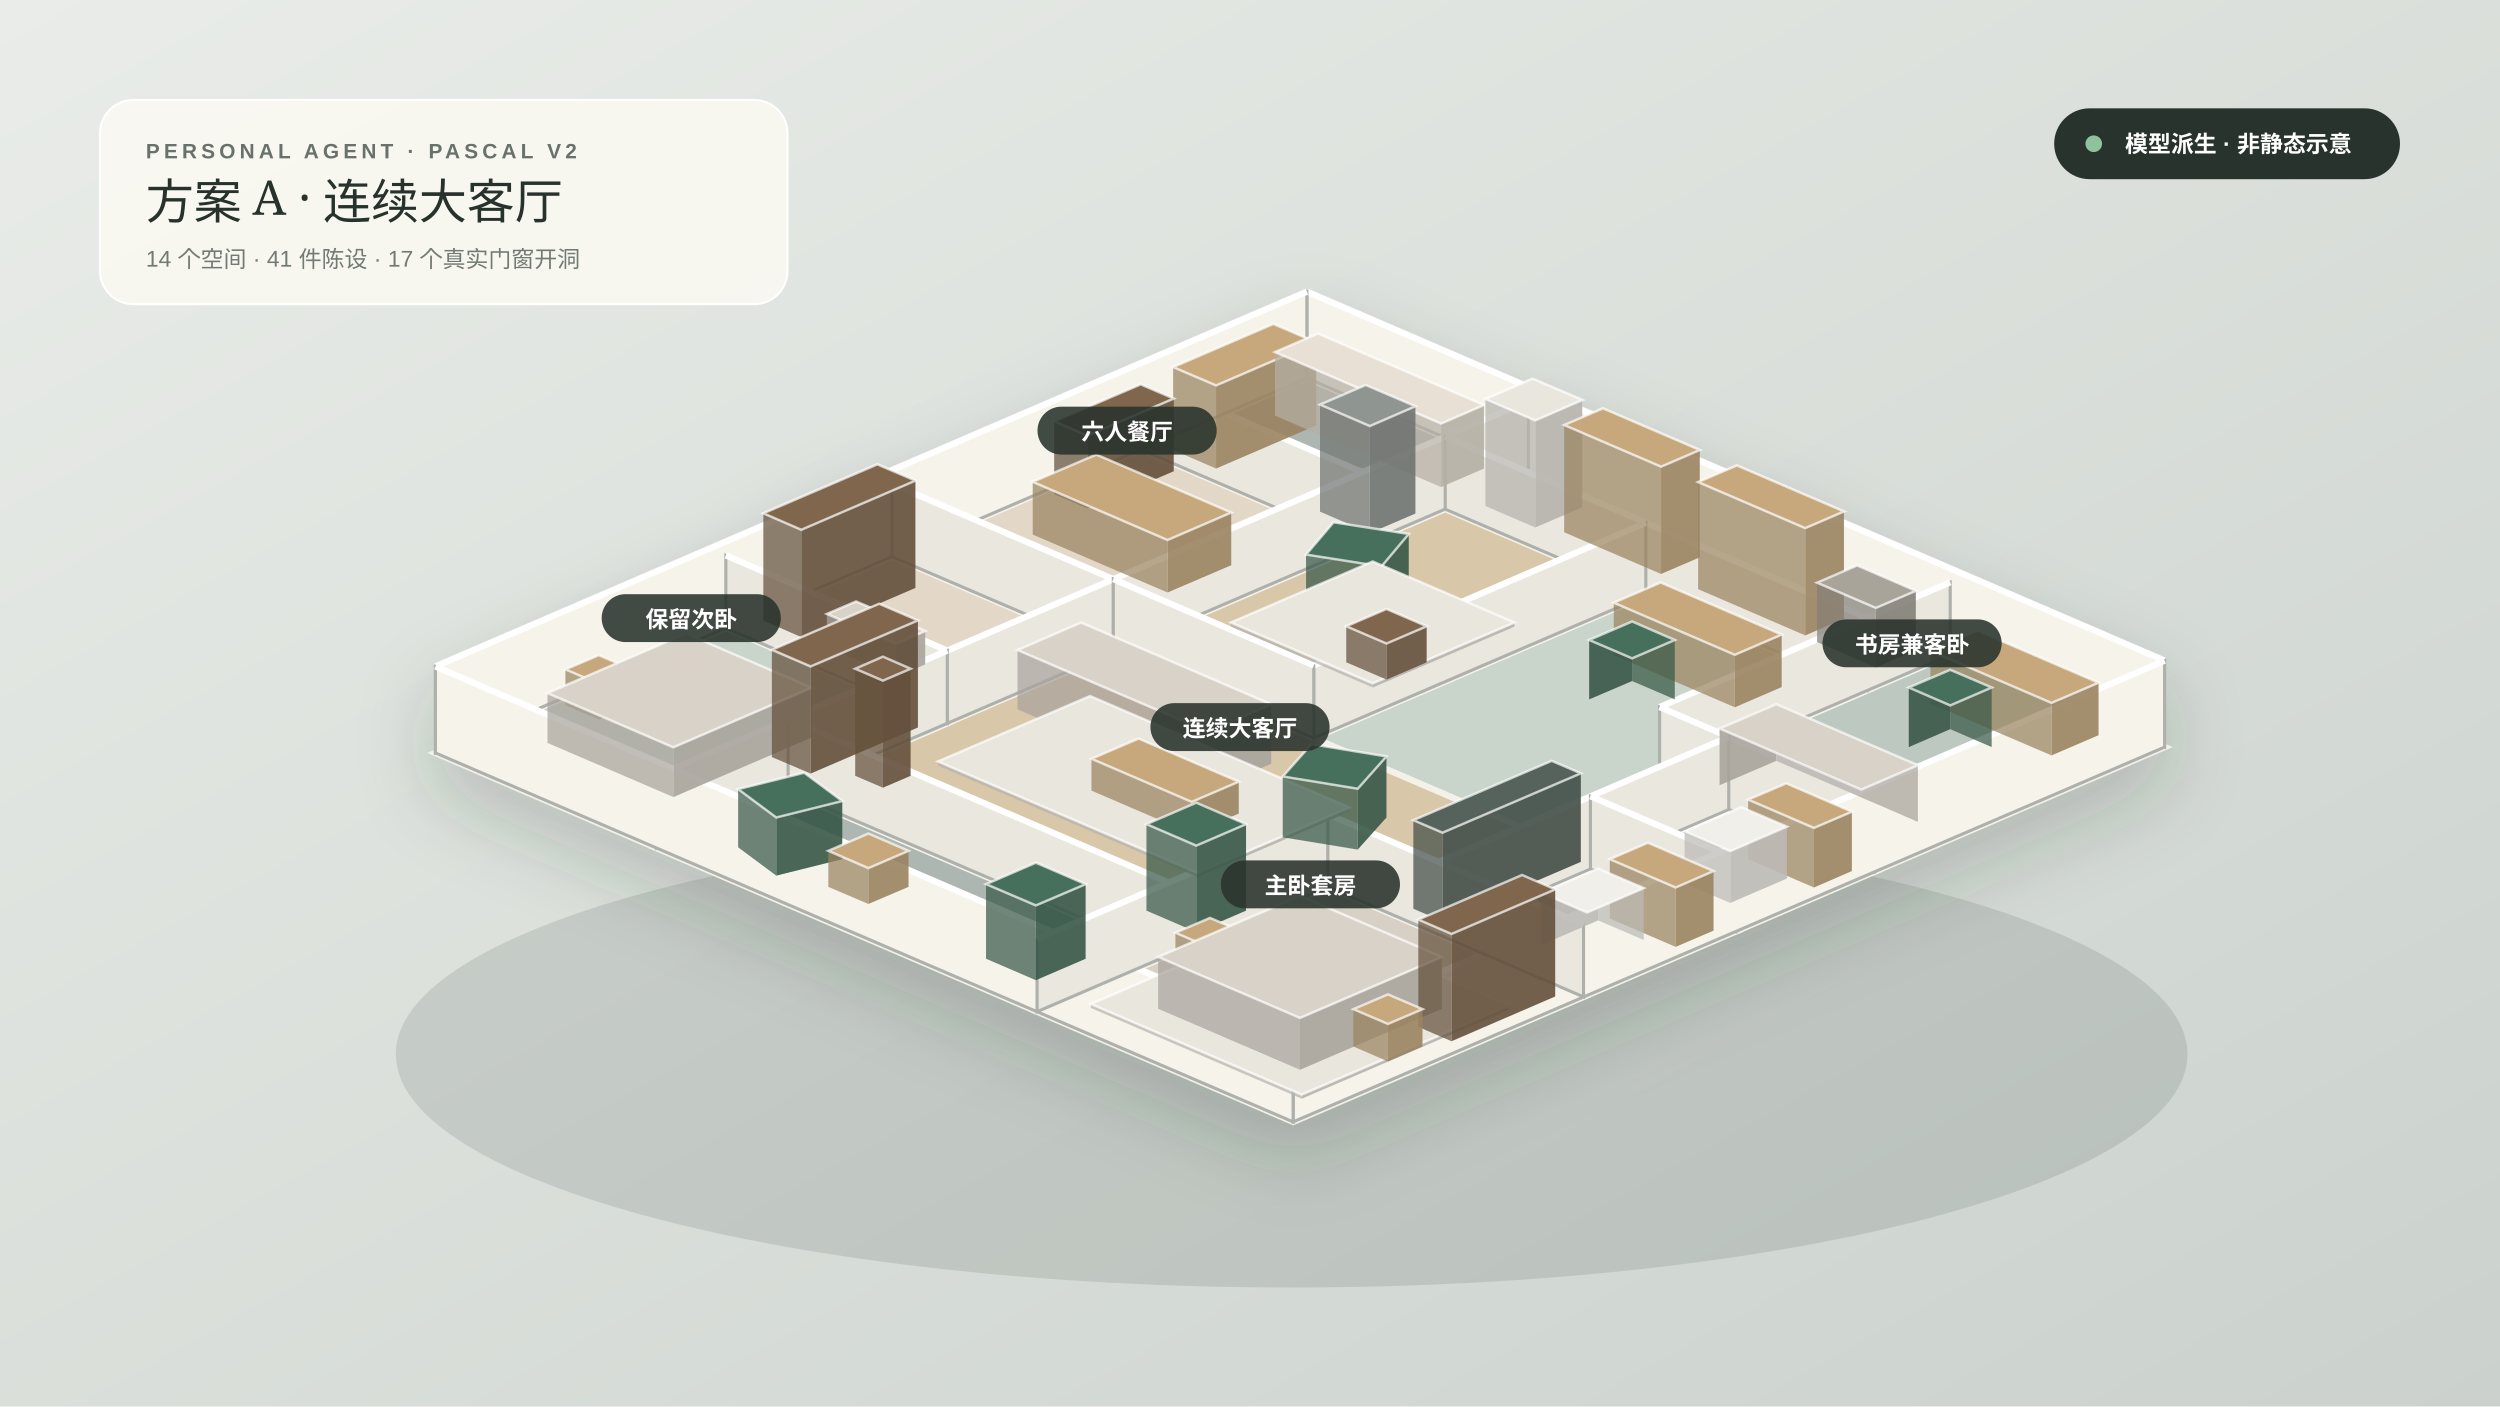
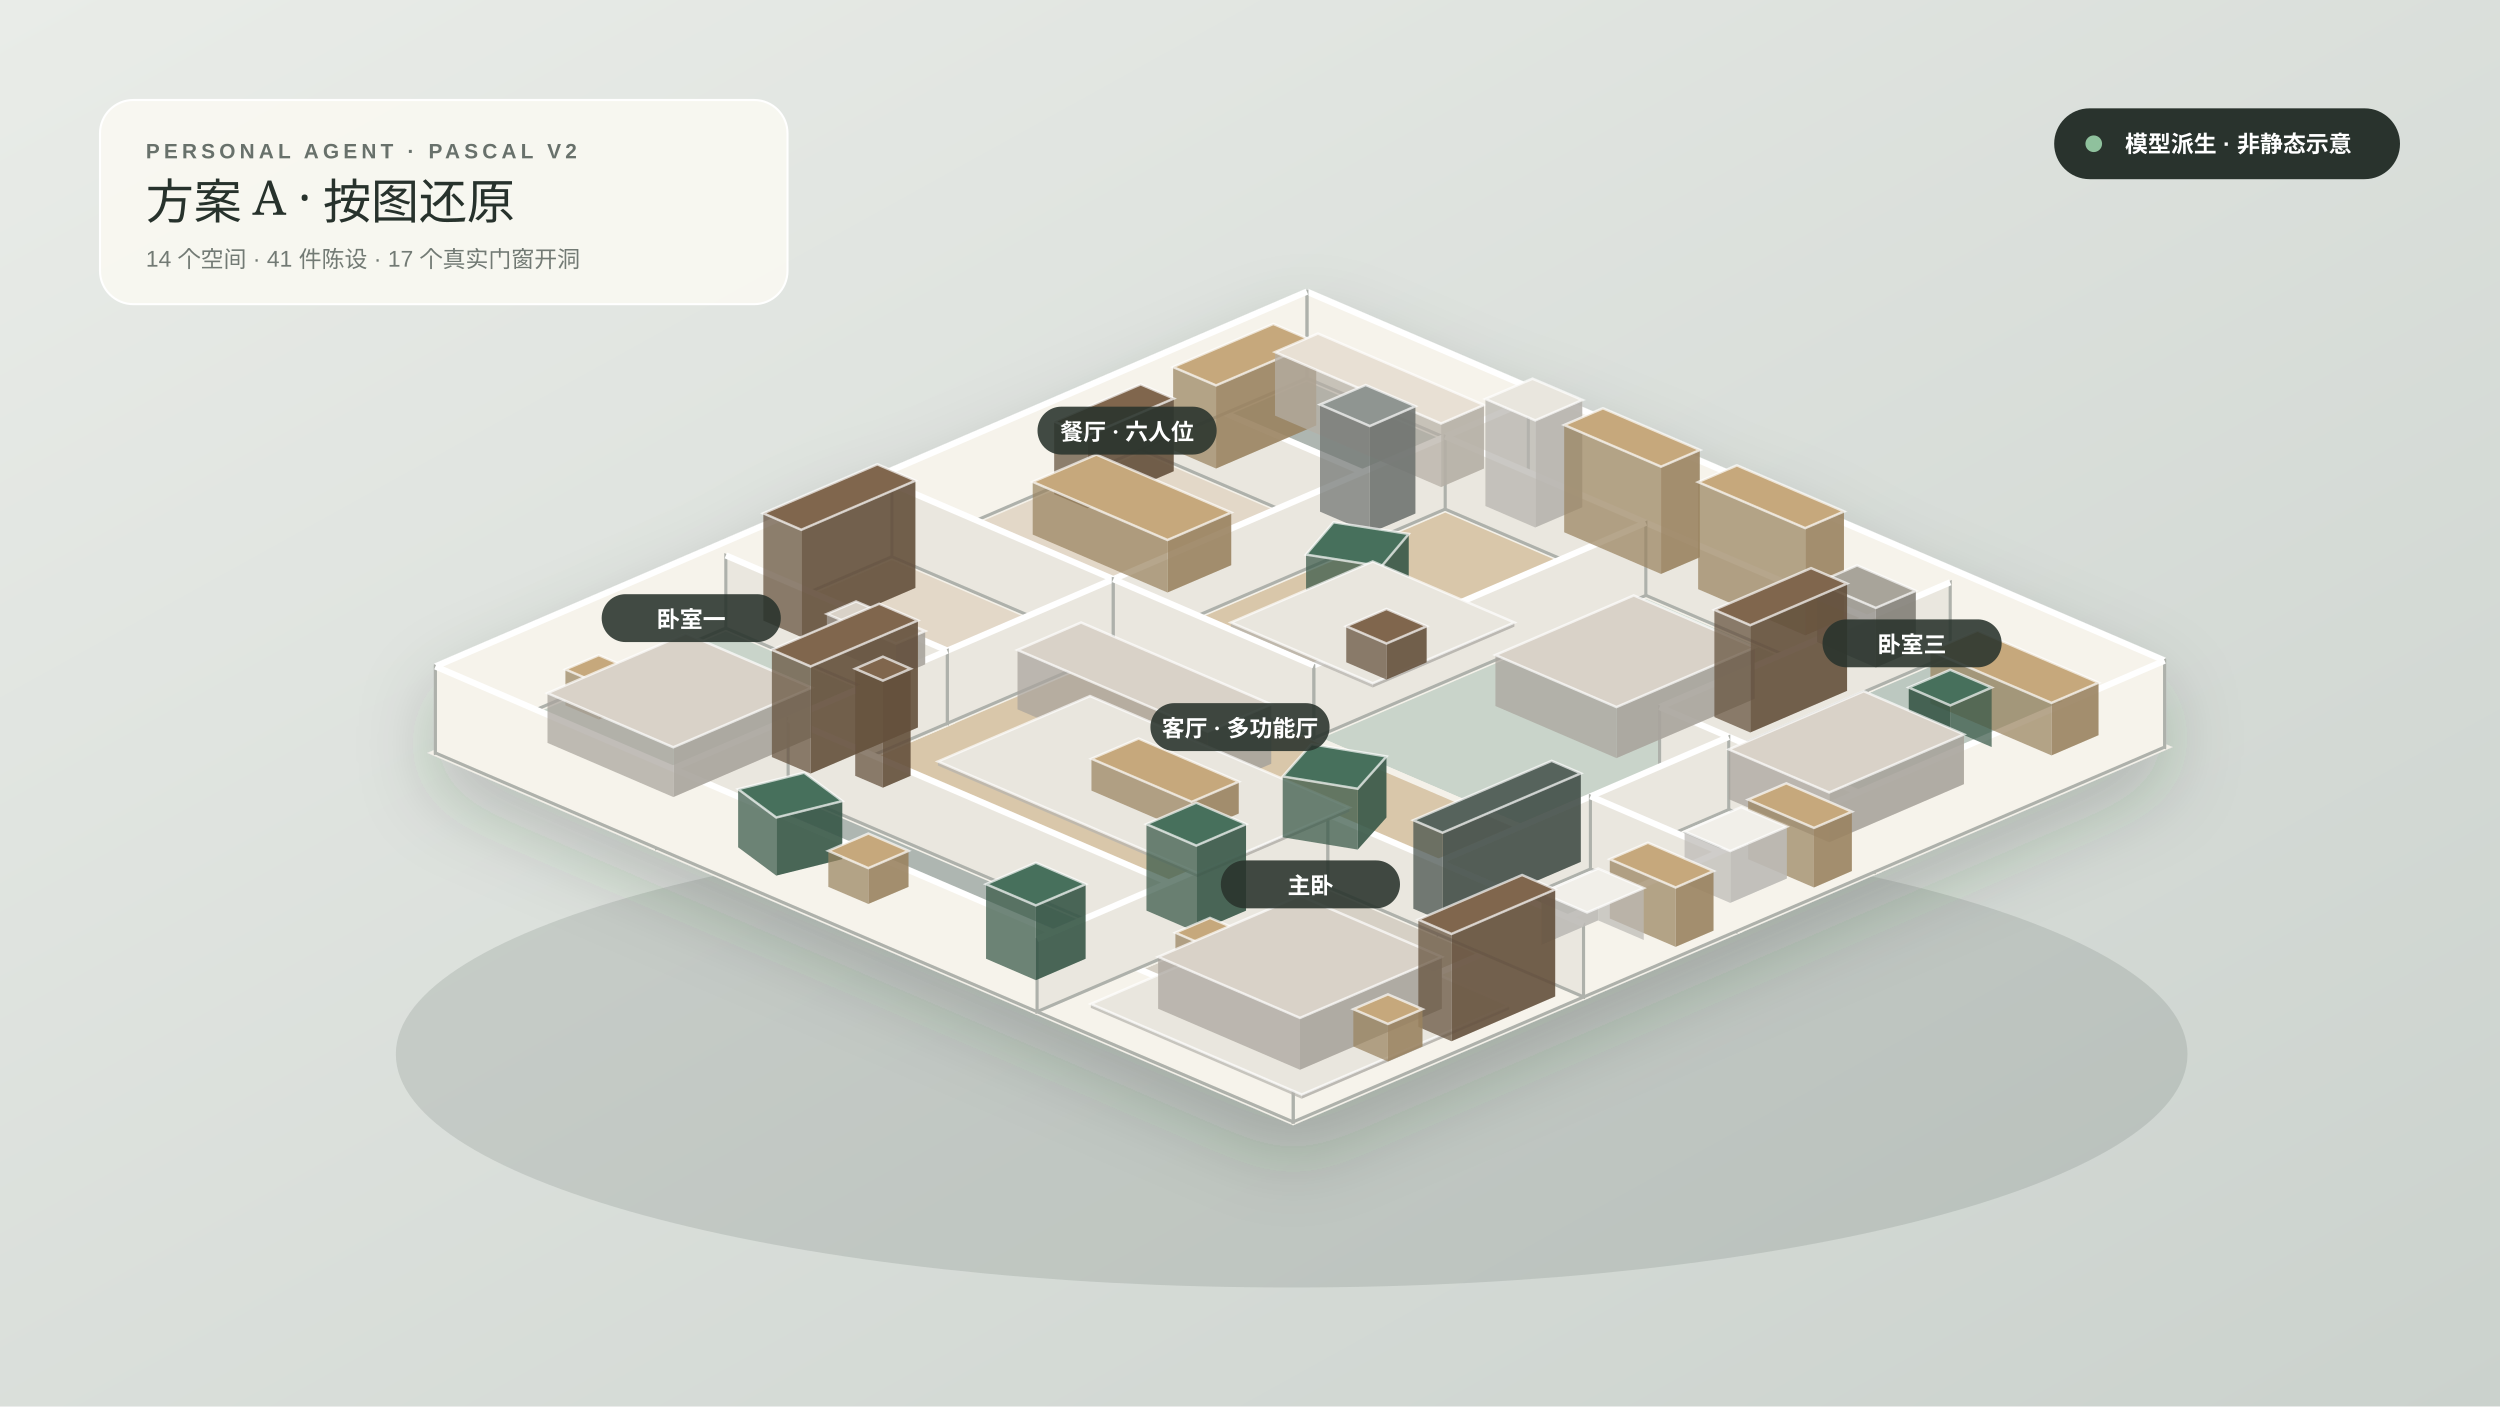
- <svg xmlns="http://www.w3.org/2000/svg" width="1200" height="675" viewBox="0 0 1200 675" role="img" aria-label="方案 A · 连续大客厅 的模型派生轴测封面">
+ <svg xmlns="http://www.w3.org/2000/svg" width="1200" height="675" viewBox="0 0 1200 675" role="img" aria-label="方案 A · 按图还原 的模型派生轴测封面">
  <defs>
    <linearGradient id="cover-background" x1="0" y1="0" x2="1" y2="1">
      <stop stop-color="#e9ece8" />
      <stop offset="1" stop-color="#cbd2cd" />
    </linearGradient>
    <filter id="cover-shadow" x="-20%" y="-30%" width="140%" height="170%">
      <feDropShadow dx="0" dy="16" stdDeviation="18" flood-color="#25322b" flood-opacity=".2" />
    </filter>
  </defs>
  <rect width="1200" height="675" fill="url(#cover-background)" />
  <ellipse cx="620" cy="506" rx="430" ry="112" fill="#4c5851" fill-opacity=".16" />
  <g filter="url(#cover-shadow)">
    <polygon points="627.3,181.5 733.6,227.2 653.9,261.5 547.6,215.8" fill="#aeb6b1" stroke="#f4f1e9" stroke-width="3" />
    <polygon points="733.6,227.2 829.8,268.6 790.0,285.8 693.7,244.4" fill="#aeb6b1" stroke="#f4f1e9" stroke-width="3" />
    <polygon points="829.8,268.6 936.1,314.3 896.2,331.4 790.0,285.8" fill="#aeb6b1" stroke="#f4f1e9" stroke-width="3" />
    <polygon points="936.1,314.3 1039.0,358.6 899.6,418.5 796.6,374.3" fill="#bcc8c0" stroke="#f4f1e9" stroke-width="3" />
    <polygon points="547.6,215.8 653.9,261.5 534.4,312.9 428.1,267.2" fill="#e3d8c8" stroke="#f4f1e9" stroke-width="3" />
    <polygon points="693.7,244.4 790.0,285.8 630.6,354.3 534.4,312.9" fill="#d9c7aa" stroke="#f4f1e9" stroke-width="3" />
    <polygon points="790.0,285.8 896.2,331.4 736.9,400.0 630.6,354.3" fill="#c9d4ca" stroke="#f4f1e9" stroke-width="3" />
    <polygon points="829.8,388.6 899.6,418.5 833.2,447.1 763.4,417.1" fill="#aeb6b1" stroke="#f4f1e9" stroke-width="3" />
    <polygon points="763.4,417.1 833.2,447.1 760.1,478.5 690.4,448.5" fill="#aeb6b1" stroke="#f4f1e9" stroke-width="3" />
    <polygon points="428.1,267.2 534.4,312.9 454.7,347.2 348.4,301.5" fill="#e3d8c8" stroke="#f4f1e9" stroke-width="3" />
    <polygon points="534.4,312.9 770.1,414.2 690.4,448.5 637.3,425.7 560.9,458.5 378.3,380.0" fill="#d9c7aa" stroke="#f4f1e9" stroke-width="3" />
    <polygon points="348.4,301.5 454.7,347.2 315.2,407.1 209.0,361.4" fill="#c9d4ca" stroke="#f4f1e9" stroke-width="3" />
    <polygon points="637.3,425.7 760.1,478.5 620.7,538.5 497.8,485.6" fill="#d6d0c5" stroke="#f4f1e9" stroke-width="3" />
    <polygon points="378.3,380.0 560.9,458.5 497.8,485.6 315.2,407.1" fill="#aeb6b1" stroke="#f4f1e9" stroke-width="3" />
    <polygon points="547.6,215.8 653.9,261.5 653.9,226.6 547.6,181.0" fill="#eae7df" stroke="#aeb1ab" stroke-width="1.5" />
    <line x1="547.6" y1="181.0" x2="653.9" y2="226.6" stroke="#ffffff" stroke-width="3" />
    <polygon points="627.3,181.5 1039.0,358.6 1039.0,317.1 627.3,140.0" fill="#f6f3eb" stroke="#aeb1ab" stroke-width="1.5" />
    <line x1="627.3" y1="140.0" x2="1039.0" y2="317.1" stroke="#ffffff" stroke-width="3" />
    <polygon points="733.6,227.2 534.4,312.9 534.4,278.0 733.6,192.4" fill="#eae7df" stroke="#aeb1ab" stroke-width="1.5" />
    <line x1="733.6" y1="192.4" x2="534.4" y2="278.0" stroke="#ffffff" stroke-width="3" />
    <polygon points="209.0,361.4 627.3,181.5 627.3,140.0 209.0,319.9" fill="#f6f3eb" stroke="#aeb1ab" stroke-width="1.5" />
    <line x1="209.0" y1="319.9" x2="627.3" y2="140.0" stroke="#ffffff" stroke-width="3" />
    <polygon points="693.7,244.4 896.2,331.4 896.2,296.6 693.7,209.5" fill="#eae7df" stroke="#aeb1ab" stroke-width="1.5" />
    <line x1="693.7" y1="209.5" x2="896.2" y2="296.6" stroke="#ffffff" stroke-width="3" />
    <polygon points="428.1,267.2 534.4,312.9 534.4,278.0 428.1,232.3" fill="#eae7df" stroke="#aeb1ab" stroke-width="1.5" />
    <line x1="428.1" y1="232.3" x2="534.4" y2="278.0" stroke="#ffffff" stroke-width="3" />
    <polygon points="790.0,285.8 630.6,354.3 630.6,319.4 790.0,250.9" fill="#eae7df" stroke="#aeb1ab" stroke-width="1.5" />
    <line x1="790.0" y1="250.9" x2="630.6" y2="319.4" stroke="#ffffff" stroke-width="3" />
    <polygon points="348.4,301.5 454.7,347.2 454.7,312.3 348.4,266.6" fill="#eae7df" stroke="#aeb1ab" stroke-width="1.5" />
    <line x1="348.4" y1="266.6" x2="454.7" y2="312.3" stroke="#ffffff" stroke-width="3" />
    <polygon points="534.4,312.9 454.7,347.2 454.7,312.3 534.4,278.0" fill="#eae7df" stroke="#aeb1ab" stroke-width="1.5" />
    <line x1="534.4" y1="278.0" x2="454.7" y2="312.3" stroke="#ffffff" stroke-width="3" />
    <polygon points="534.4,312.9 630.6,354.3 630.6,319.4 534.4,278.0" fill="#eae7df" stroke="#aeb1ab" stroke-width="1.5" />
    <line x1="534.4" y1="278.0" x2="630.6" y2="319.4" stroke="#ffffff" stroke-width="3" />
    <polygon points="936.1,314.3 796.6,374.3 796.6,339.4 936.1,279.5" fill="#eae7df" stroke="#aeb1ab" stroke-width="1.5" />
    <line x1="936.1" y1="279.5" x2="796.6" y2="339.4" stroke="#ffffff" stroke-width="3" />
    <polygon points="454.7,347.2 315.2,407.1 315.2,372.3 454.7,312.3" fill="#eae7df" stroke="#aeb1ab" stroke-width="1.5" />
    <line x1="454.7" y1="312.3" x2="315.2" y2="372.3" stroke="#ffffff" stroke-width="3" />
    <polygon points="796.6,374.3 899.6,418.5 899.6,383.7 796.6,339.4" fill="#eae7df" stroke="#aeb1ab" stroke-width="1.5" />
    <line x1="796.6" y1="339.4" x2="899.6" y2="383.7" stroke="#ffffff" stroke-width="3" />
    <polygon points="829.8,388.6 690.4,448.5 690.4,413.7 829.8,353.7" fill="#eae7df" stroke="#aeb1ab" stroke-width="1.5" />
    <line x1="829.8" y1="353.7" x2="690.4" y2="413.7" stroke="#ffffff" stroke-width="3" />
    <polygon points="378.3,380.0 560.9,458.5 560.9,423.6 378.3,345.1" fill="#eae7df" stroke="#aeb1ab" stroke-width="1.5" />
    <line x1="378.3" y1="345.1" x2="560.9" y2="423.6" stroke="#ffffff" stroke-width="3" />
    <polygon points="763.4,417.1 833.2,447.1 833.2,412.2 763.4,382.2" fill="#eae7df" stroke="#aeb1ab" stroke-width="1.5" />
    <line x1="763.4" y1="382.2" x2="833.2" y2="412.2" stroke="#ffffff" stroke-width="3" />
    <polygon points="1039.0,358.6 620.7,538.5 620.7,497.0 1039.0,317.1" fill="#f6f3eb" stroke="#aeb1ab" stroke-width="1.5" />
    <line x1="1039.0" y1="317.1" x2="620.7" y2="497.0" stroke="#ffffff" stroke-width="3" />
    <polygon points="620.7,538.5 209.0,361.4 209.0,319.9 620.7,497.0" fill="#f6f3eb" stroke="#aeb1ab" stroke-width="1.5" />
    <line x1="620.7" y1="497.0" x2="209.0" y2="319.9" stroke="#ffffff" stroke-width="3" />
    <polygon points="637.3,425.7 760.1,478.5 760.1,443.6 637.3,390.8" fill="#eae7df" stroke="#aeb1ab" stroke-width="1.5" />
    <line x1="637.3" y1="390.8" x2="760.1" y2="443.6" stroke="#ffffff" stroke-width="3" />
    <polygon points="637.3,425.7 497.8,485.6 497.8,450.8 637.3,390.8" fill="#eae7df" stroke="#aeb1ab" stroke-width="1.5" />
    <line x1="637.3" y1="390.8" x2="497.8" y2="450.8" stroke="#ffffff" stroke-width="3" />
    <g data-cover-item="cabinet">
      <polygon points="631.8,204.2 583.7,224.9 583.7,185.0 631.8,164.3" fill="#9a8360" opacity=".9" />
      <polygon points="583.7,224.9 563.1,216.0 563.1,176.2 583.7,185.0" fill="#9a8360" opacity=".72" />
      <polygon points="611.2,155.5 631.8,164.3 583.7,185.0 563.1,176.2" fill="#C6A87B" stroke="#ffffff" stroke-opacity=".68" stroke-width="1.2" />
    </g>
    <g data-cover-item="cabinet">
      <polygon points="712.3,224.9 691.7,233.8 691.7,203.3 712.3,194.4" fill="#b5afa5" opacity=".9" />
      <polygon points="691.7,233.8 612.0,199.5 612.0,169.0 691.7,203.3" fill="#b5afa5" opacity=".72" />
      <polygon points="632.6,160.1 712.3,194.4 691.7,203.3 612.0,169.0" fill="#E8E0D4" stroke="#ffffff" stroke-opacity=".68" stroke-width="1.2" />
    </g>
    <g data-cover-item="cabinet">
      <polygon points="563.4,226.2 521.9,244.0 521.9,209.1 563.4,191.3" fill="#64503c" opacity=".9" />
      <polygon points="521.9,244.0 506.0,237.2 506.0,202.3 521.9,209.1" fill="#64503c" opacity=".72" />
      <polygon points="547.5,184.5 563.4,191.3 521.9,209.1 506.0,202.3" fill="#80664D" stroke="#ffffff" stroke-opacity=".68" stroke-width="1.2" />
    </g>
    <g data-cover-item="appliance">
      <polygon points="759.5,243.5 736.9,253.2 736.9,201.8 759.5,192.0" fill="#b6b3ad" opacity=".9" />
      <polygon points="736.9,253.2 713.0,242.9 713.0,191.5 736.9,201.8" fill="#b6b3ad" opacity=".72" />
      <polygon points="735.6,181.8 759.5,192.0 736.9,201.8 713.0,191.5" fill="#E9E6DE" stroke="#ffffff" stroke-opacity=".68" stroke-width="1.2" />
    </g>
    <g data-cover-item="appliance">
      <polygon points="679.4,246.5 657.5,255.9 657.5,204.5 679.4,195.0" fill="#707471" opacity=".9" />
      <polygon points="657.5,255.9 633.6,245.6 633.6,194.2 657.5,204.5" fill="#707471" opacity=".72" />
      <polygon points="655.5,184.8 679.4,195.0 657.5,204.5 633.6,194.2" fill="#8F9591" stroke="#ffffff" stroke-opacity=".68" stroke-width="1.2" />
    </g>
    <g data-cover-item="cabinet">
      <polygon points="815.9,267.5 797.3,275.5 797.3,224.0 815.9,216.0" fill="#9a8360" opacity=".9" />
      <polygon points="797.3,275.5 750.8,255.5 750.8,204.0 797.3,224.0" fill="#9a8360" opacity=".72" />
      <polygon points="769.4,196.0 815.9,216.0 797.3,224.0 750.8,204.0" fill="#C6A87B" stroke="#ffffff" stroke-opacity=".68" stroke-width="1.2" />
    </g>
    <g data-cover-item="dining-table">
      <polygon points="591.0,271.3 560.4,284.4 560.4,259.2 591.0,246.0" fill="#9a8360" opacity=".9" />
      <polygon points="560.4,284.4 495.7,256.6 495.7,231.3 560.4,259.2" fill="#9a8360" opacity=".72" />
      <polygon points="526.2,218.2 591.0,246.0 560.4,259.2 495.7,231.3" fill="#C6A87B" stroke="#ffffff" stroke-opacity=".68" stroke-width="1.2" />
    </g>
    <g data-cover-item="cabinet">
      <polygon points="885.1,297.0 866.5,305.0 866.5,253.5 885.1,245.5" fill="#9a8360" opacity=".9" />
      <polygon points="866.5,305.0 815.1,282.8 815.1,231.4 866.5,253.5" fill="#9a8360" opacity=".72" />
      <polygon points="833.7,223.4 885.1,245.5 866.5,253.5 815.1,231.4" fill="#C6A87B" stroke="#ffffff" stroke-opacity=".68" stroke-width="1.2" />
    </g>
    <g data-cover-item="cabinet">
      <polygon points="439.4,282.2 384.6,305.8 384.6,254.3 439.4,230.7" fill="#64503c" opacity=".9" />
      <polygon points="384.6,305.8 366.4,297.9 366.4,246.4 384.6,254.3" fill="#64503c" opacity=".72" />
      <polygon points="421.1,222.9 439.4,230.7 384.6,254.3 366.4,246.4" fill="#80664D" stroke="#ffffff" stroke-opacity=".68" stroke-width="1.2" />
    </g>
    <g data-cover-item="chair">
      <polygon points="676.2,285.5 663.1,301.1 663.1,271.9 676.2,256.3" fill="#375747" opacity=".9" />
      <polygon points="663.1,301.1 626.9,295.4 626.9,266.2 663.1,271.9" fill="#375747" opacity=".72" />
      <polygon points="640.1,250.7 676.2,256.3 663.1,271.9 626.9,266.2" fill="#47705B" stroke="#ffffff" stroke-opacity=".68" stroke-width="1.2" />
    </g>
    <g data-cover-item="rug">
      <polygon points="726.9,300.8 658.9,330.0 658.9,328.0 726.9,298.8" fill="#b6b3ad" opacity=".9" />
      <polygon points="658.9,330.0 590.8,300.8 590.8,298.8 658.9,328.0" fill="#b6b3ad" opacity=".72" />
      <polygon points="658.9,269.5 726.9,298.8 658.9,328.0 590.8,298.8" fill="#E9E6DE" stroke="#ffffff" stroke-opacity=".68" stroke-width="1.2" />
    </g>
    <g data-cover-item="sink">
      <polygon points="919.6,312.1 900.4,320.4 900.4,291.8 919.6,283.6" fill="#838078" opacity=".9" />
      <polygon points="900.4,320.4 872.2,308.2 872.2,279.7 900.4,291.8" fill="#838078" opacity=".72" />
      <polygon points="891.4,271.4 919.6,283.6 900.4,291.8 872.2,279.7" fill="#A8A49A" stroke="#ffffff" stroke-opacity=".68" stroke-width="1.2" />
    </g>
    <g data-cover-item="bench">
      <polygon points="444.1,318.9 430.1,324.9 430.1,308.9 444.1,302.9" fill="#a9a49c" opacity=".9" />
      <polygon points="430.1,324.9 396.9,310.6 396.9,294.7 430.1,308.9" fill="#a9a49c" opacity=".72" />
      <polygon points="410.9,288.7 444.1,302.9 430.1,308.9 396.9,294.7" fill="#D9D2C8" stroke="#ffffff" stroke-opacity=".68" stroke-width="1.2" />
    </g>
    <g data-cover-item="table-round">
      <polygon points="684.8,317.9 665.5,326.2 665.5,308.9 684.8,300.6" fill="#64503c" opacity=".9" />
      <polygon points="665.5,326.2 646.2,317.9 646.2,300.6 665.5,308.9" fill="#64503c" opacity=".72" />
      <polygon points="665.5,292.3 684.8,300.6 665.5,308.9 646.2,300.6" fill="#80664D" stroke="#ffffff" stroke-opacity=".68" stroke-width="1.2" />
    </g>
-     <g data-cover-item="desk">
-       <polygon points="855.2,329.8 832.7,339.5 832.7,314.3 855.2,304.6" fill="#9a8360" opacity=".9" />
-       <polygon points="832.7,339.5 774.6,314.5 774.6,289.3 832.7,314.3" fill="#9a8360" opacity=".72" />
-       <polygon points="797.1,279.6 855.2,304.6 832.7,314.3 774.6,289.3" fill="#C6A87B" stroke="#ffffff" stroke-opacity=".68" stroke-width="1.2" />
-     </g>
-     <g data-cover-item="chair">
-       <polygon points="762.8,335.7 783.4,326.9 783.4,298.3 762.8,307.2" fill="#375747" opacity=".9" />
-       <polygon points="783.4,326.9 803.9,335.7 803.9,307.2 783.4,298.3" fill="#375747" opacity=".72" />
-       <polygon points="783.4,316.0 762.8,307.2 783.4,298.3 803.9,307.2" fill="#47705B" stroke="#ffffff" stroke-opacity=".68" stroke-width="1.2" />
+     <g data-cover-item="bed">
+       <polygon points="842.3,335.4 775.9,363.9 775.9,339.4 842.3,310.8" fill="#a9a49c" opacity=".9" />
+       <polygon points="775.9,363.9 717.8,338.9 717.8,314.4 775.9,339.4" fill="#a9a49c" opacity=".72" />
+       <polygon points="784.2,285.8 842.3,310.8 775.9,339.4 717.8,314.4" fill="#D9D2C8" stroke="#ffffff" stroke-opacity=".68" stroke-width="1.2" />
+     </g>
+     <g data-cover-item="cabinet">
+       <polygon points="886.6,331.6 840.1,351.6 840.1,300.1 886.6,280.1" fill="#64503c" opacity=".9" />
+       <polygon points="840.1,351.6 822.9,344.2 822.9,292.7 840.1,300.1" fill="#64503c" opacity=".72" />
+       <polygon points="869.3,272.7 886.6,280.1 840.1,300.1 822.9,292.7" fill="#80664D" stroke="#ffffff" stroke-opacity=".68" stroke-width="1.2" />
    </g>
    <g data-cover-item="cabinet">
      <polygon points="303.3,338.6 287.4,345.4 287.4,328.2 303.3,321.3" fill="#9a8360" opacity=".9" />
      <polygon points="287.4,345.4 271.4,338.6 271.4,321.3 287.4,328.2" fill="#9a8360" opacity=".72" />
      <polygon points="287.4,314.5 303.3,321.3 287.4,328.2 271.4,321.3" fill="#C6A87B" stroke="#ffffff" stroke-opacity=".68" stroke-width="1.2" />
    </g>
    <g data-cover-item="desk">
      <polygon points="1007.3,352.9 984.7,362.6 984.7,337.4 1007.3,327.7" fill="#9a8360" opacity=".9" />
      <polygon points="984.7,362.6 926.6,337.7 926.6,312.4 984.7,337.4" fill="#9a8360" opacity=".72" />
      <polygon points="949.2,302.7 1007.3,327.7 984.7,337.4 926.6,312.4" fill="#C6A87B" stroke="#ffffff" stroke-opacity=".68" stroke-width="1.2" />
    </g>
    <g data-cover-item="sofa">
      <polygon points="610.2,366.6 579.7,379.8 579.7,351.2 610.2,338.1" fill="#a9a49c" opacity=".9" />
      <polygon points="579.7,379.8 488.4,340.5 488.4,312.0 579.7,351.2" fill="#a9a49c" opacity=".72" />
      <polygon points="518.9,298.8 610.2,338.1 579.7,351.2 488.4,312.0" fill="#D9D2C8" stroke="#ffffff" stroke-opacity=".68" stroke-width="1.2" />
    </g>
    <g data-cover-item="bed">
      <polygon points="389.6,354.0 323.2,382.6 323.2,358.7 389.6,330.1" fill="#a9a49c" opacity=".9" />
      <polygon points="323.2,382.6 262.8,356.6 262.8,332.7 323.2,358.7" fill="#a9a49c" opacity=".72" />
      <polygon points="329.2,304.1 389.6,330.1 323.2,358.7 262.8,332.7" fill="#D9D2C8" stroke="#ffffff" stroke-opacity=".68" stroke-width="1.2" />
    </g>
    <g data-cover-item="cabinet">
      <polygon points="440.6,349.2 389.1,371.3 389.1,319.9 440.6,297.8" fill="#64503c" opacity=".9" />
      <polygon points="389.1,371.3 370.5,363.4 370.5,311.9 389.1,319.9" fill="#64503c" opacity=".72" />
      <polygon points="422.0,289.8 440.6,297.8 389.1,319.9 370.5,311.9" fill="#80664D" stroke="#ffffff" stroke-opacity=".68" stroke-width="1.2" />
    </g>
    <g data-cover-item="chair">
      <polygon points="916.2,358.6 936.1,350.0 936.1,321.5 916.2,330.0" fill="#375747" opacity=".9" />
      <polygon points="936.1,350.0 956.0,358.6 956.0,330.0 936.1,321.5" fill="#375747" opacity=".72" />
      <polygon points="936.1,338.6 916.2,330.0 936.1,321.5 956.0,330.0" fill="#47705B" stroke="#ffffff" stroke-opacity=".68" stroke-width="1.2" />
    </g>
    <g data-cover-item="lamp">
      <polygon points="437.1,372.4 423.8,378.1 423.8,326.7 437.1,321.0" fill="#64503c" opacity=".9" />
      <polygon points="423.8,378.1 410.5,372.4 410.5,321.0 423.8,326.7" fill="#64503c" opacity=".72" />
      <polygon points="423.8,315.2 437.1,321.0 423.8,326.7 410.5,321.0" fill="#80664D" stroke="#ffffff" stroke-opacity=".68" stroke-width="1.2" />
    </g>
    <g data-cover-item="rug">
      <polygon points="647.7,389.6 574.7,421.0 574.7,419.0 647.7,387.6" fill="#b6b3ad" opacity=".9" />
      <polygon points="574.7,421.0 450.2,367.5 450.2,365.5 574.7,419.0" fill="#b6b3ad" opacity=".72" />
      <polygon points="523.2,334.1 647.7,387.6 574.7,419.0 450.2,365.5" fill="#E9E6DE" stroke="#ffffff" stroke-opacity=".68" stroke-width="1.2" />
    </g>
+     <g data-cover-item="bed">
+       <polygon points="942.7,376.4 878.0,404.3 878.0,380.4 942.7,352.5" fill="#a9a49c" opacity=".9" />
+       <polygon points="878.0,404.3 829.8,383.6 829.8,359.7 878.0,380.4" fill="#a9a49c" opacity=".72" />
+       <polygon points="894.6,331.8 942.7,352.5 878.0,380.4 829.8,359.7" fill="#D9D2C8" stroke="#ffffff" stroke-opacity=".68" stroke-width="1.2" />
+     </g>
    <g data-cover-item="coffee-table">
      <polygon points="594.6,390.5 572.0,400.2 572.0,384.9 594.6,375.2" fill="#9a8360" opacity=".9" />
      <polygon points="572.0,400.2 523.9,379.5 523.9,364.2 572.0,384.9" fill="#9a8360" opacity=".72" />
      <polygon points="546.5,354.5 594.6,375.2 572.0,384.9 523.9,364.2" fill="#C6A87B" stroke="#ffffff" stroke-opacity=".68" stroke-width="1.2" />
    </g>
-     <g data-cover-item="sofa-bed">
-       <polygon points="825.4,376.9 852.6,365.2 852.6,338.0 825.4,349.7" fill="#a9a49c" opacity=".9" />
-       <polygon points="852.6,365.2 920.6,394.5 920.6,367.3 852.6,338.0" fill="#a9a49c" opacity=".72" />
-       <polygon points="893.4,379.0 825.4,349.7 852.6,338.0 920.6,367.3" fill="#D9D2C8" stroke="#ffffff" stroke-opacity=".68" stroke-width="1.2" />
-     </g>
    <g data-cover-item="chair">
      <polygon points="665.5,392.4 651.7,407.8 651.7,378.6 665.5,363.1" fill="#375747" opacity=".9" />
      <polygon points="651.7,407.8 615.7,401.9 615.7,372.7 651.7,378.6" fill="#375747" opacity=".72" />
      <polygon points="629.5,357.2 665.5,363.1 651.7,378.6 615.7,372.7" fill="#47705B" stroke="#ffffff" stroke-opacity=".68" stroke-width="1.2" />
    </g>
    <g data-cover-item="chair">
      <polygon points="404.3,412.4 372.6,420.3 372.6,392.4 404.3,384.5" fill="#375747" opacity=".9" />
      <polygon points="372.6,420.3 354.3,406.7 354.3,378.8 372.6,392.4" fill="#375747" opacity=".72" />
      <polygon points="386.0,370.9 404.3,384.5 372.6,392.4 354.3,378.8" fill="#47705B" stroke="#ffffff" stroke-opacity=".68" stroke-width="1.2" />
    </g>
    <g data-cover-item="sink">
      <polygon points="888.9,418.1 870.7,426.0 870.7,397.4 888.9,389.6" fill="#9a8360" opacity=".9" />
      <polygon points="870.7,426.0 839.1,412.4 839.1,383.8 870.7,397.4" fill="#9a8360" opacity=".72" />
      <polygon points="857.4,376.0 888.9,389.6 870.7,397.4 839.1,383.8" fill="#C6A87B" stroke="#ffffff" stroke-opacity=".68" stroke-width="1.2" />
    </g>
    <g data-cover-item="toilet">
      <polygon points="857.7,421.7 830.5,433.4 830.5,408.5 857.7,396.8" fill="#bcbab6" opacity=".9" />
      <polygon points="830.5,433.4 808.6,424.0 808.6,399.1 830.5,408.5" fill="#bcbab6" opacity=".72" />
      <polygon points="835.8,387.4 857.7,396.8 830.5,408.5 808.6,399.1" fill="#F1EFE9" stroke="#ffffff" stroke-opacity=".68" stroke-width="1.2" />
    </g>
    <g data-cover-item="media">
      <polygon points="758.8,413.7 692.4,442.2 692.4,399.7 758.8,371.2" fill="#434e48" opacity=".9" />
      <polygon points="692.4,442.2 678.4,436.2 678.4,393.7 692.4,399.7" fill="#434e48" opacity=".72" />
      <polygon points="744.8,365.2 758.8,371.2 692.4,399.7 678.4,393.7" fill="#56645C" stroke="#ffffff" stroke-opacity=".68" stroke-width="1.2" />
    </g>
    <g data-cover-item="table-round">
      <polygon points="436.1,425.7 416.8,433.9 416.8,416.7 436.1,408.4" fill="#9a8360" opacity=".9" />
      <polygon points="416.8,433.9 397.6,425.7 397.6,408.4 416.8,416.7" fill="#9a8360" opacity=".72" />
      <polygon points="416.8,400.1 436.1,408.4 416.8,416.7 397.6,408.4" fill="#C6A87B" stroke="#ffffff" stroke-opacity=".68" stroke-width="1.2" />
    </g>
    <g data-cover-item="plant">
      <polygon points="598.1,437.1 574.2,447.4 574.2,405.9 598.1,395.6" fill="#375747" opacity=".9" />
      <polygon points="574.2,447.4 550.3,437.1 550.3,395.6 574.2,405.9" fill="#375747" opacity=".72" />
      <polygon points="574.2,385.3 598.1,395.6 574.2,405.9 550.3,395.6" fill="#47705B" stroke="#ffffff" stroke-opacity=".68" stroke-width="1.2" />
    </g>
    <g data-cover-item="sink">
      <polygon points="822.5,446.7 804.3,454.5 804.3,426.0 822.5,418.1" fill="#9a8360" opacity=".9" />
      <polygon points="804.3,454.5 772.7,440.9 772.7,412.4 804.3,426.0" fill="#9a8360" opacity=".72" />
      <polygon points="791.0,404.5 822.5,418.1 804.3,426.0 772.7,412.4" fill="#C6A87B" stroke="#ffffff" stroke-opacity=".68" stroke-width="1.2" />
    </g>
    <g data-cover-item="toilet">
      <polygon points="739.9,453.5 767.1,441.8 767.1,416.9 739.9,428.6" fill="#bcbab6" opacity=".9" />
      <polygon points="767.1,441.8 789.0,451.2 789.0,426.3 767.1,416.9" fill="#bcbab6" opacity=".72" />
      <polygon points="761.8,438.0 739.9,428.6 767.1,416.9 789.0,426.3" fill="#F1EFE9" stroke="#ffffff" stroke-opacity=".68" stroke-width="1.2" />
    </g>
    <g data-cover-item="plant">
      <polygon points="521.1,460.2 497.2,470.5 497.2,434.6 521.1,424.4" fill="#375747" opacity=".9" />
      <polygon points="497.2,470.5 473.3,460.2 473.3,424.4 497.2,434.6" fill="#375747" opacity=".72" />
      <polygon points="497.2,414.1 521.1,424.4 497.2,434.6 473.3,424.4" fill="#47705B" stroke="#ffffff" stroke-opacity=".68" stroke-width="1.2" />
    </g>
    <g data-cover-item="cabinet">
      <polygon points="597.4,465.6 580.8,472.8 580.8,454.9 597.4,447.7" fill="#9a8360" opacity=".9" />
      <polygon points="580.8,472.8 564.2,465.6 564.2,447.7 580.8,454.9" fill="#9a8360" opacity=".72" />
      <polygon points="580.8,440.6 597.4,447.7 580.8,454.9 564.2,447.7" fill="#C6A87B" stroke="#ffffff" stroke-opacity=".68" stroke-width="1.2" />
    </g>
    <g data-cover-item="rug">
      <polygon points="724.4,484.6 624.8,527.4 624.8,525.4 724.4,482.6" fill="#b6b3ad" opacity=".9" />
      <polygon points="624.8,527.4 523.6,483.8 523.6,481.9 624.8,525.4" fill="#b6b3ad" opacity=".72" />
      <polygon points="623.2,439.0 724.4,482.6 624.8,525.4 523.6,481.9" fill="#E9E6DE" stroke="#ffffff" stroke-opacity=".68" stroke-width="1.2" />
    </g>
    <g data-cover-item="bed">
      <polygon points="692.1,484.2 624.0,513.5 624.0,488.6 692.1,459.3" fill="#a9a49c" opacity=".9" />
      <polygon points="624.0,513.5 555.9,484.2 555.9,459.3 624.0,488.6" fill="#a9a49c" opacity=".72" />
      <polygon points="624.0,430.0 692.1,459.3 624.0,488.6 555.9,459.3" fill="#D9D2C8" stroke="#ffffff" stroke-opacity=".68" stroke-width="1.2" />
    </g>
    <g data-cover-item="cabinet">
      <polygon points="746.5,478.3 696.7,499.8 696.7,448.3 746.5,426.9" fill="#64503c" opacity=".9" />
      <polygon points="696.7,499.8 680.8,492.9 680.8,441.4 696.7,448.3" fill="#64503c" opacity=".72" />
      <polygon points="730.6,420.0 746.5,426.9 696.7,448.3 680.8,441.4" fill="#80664D" stroke="#ffffff" stroke-opacity=".68" stroke-width="1.2" />
    </g>
    <g data-cover-item="cabinet">
      <polygon points="682.8,502.3 666.2,509.5 666.2,491.5 682.8,484.4" fill="#9a8360" opacity=".9" />
      <polygon points="666.2,509.5 649.6,502.3 649.6,484.4 666.2,491.5" fill="#9a8360" opacity=".72" />
      <polygon points="666.2,477.3 682.8,484.4 666.2,491.5 649.6,484.4" fill="#C6A87B" stroke="#ffffff" stroke-opacity=".68" stroke-width="1.2" />
    </g>
  </g>
  <g transform="translate(595.2 349.5)">
    <rect x="-43" y="-12" width="86" height="23" rx="11.5" fill="#29332d" fill-opacity=".88" />
-     <text y="4" fill="#fff" font-size="11" font-weight="700" text-anchor="middle">连续大客厅</text>
+     <text y="4" fill="#fff" font-size="11" font-weight="700" text-anchor="middle">客厅 · 多功能厅</text>
  </g>
  <g transform="translate(541.0 207.2)">
    <rect x="-43" y="-12" width="86" height="23" rx="11.5" fill="#29332d" fill-opacity=".88" />
-     <text y="4" fill="#fff" font-size="11" font-weight="700" text-anchor="middle">六人餐厅</text>
+     <text y="4" fill="#fff" font-size="11" font-weight="700" text-anchor="middle">餐厅 · 六人位</text>
  </g>
  <g transform="translate(331.8 297.2)">
    <rect x="-43" y="-12" width="86" height="23" rx="11.5" fill="#29332d" fill-opacity=".88" />
-     <text y="4" fill="#fff" font-size="11" font-weight="700" text-anchor="middle">保留次卧</text>
+     <text y="4" fill="#fff" font-size="11" font-weight="700" text-anchor="middle">卧室一</text>
  </g>
  <g transform="translate(629.0 425.0)">
    <rect x="-43" y="-12" width="86" height="23" rx="11.5" fill="#29332d" fill-opacity=".88" />
-     <text y="4" fill="#fff" font-size="11" font-weight="700" text-anchor="middle">主卧套房</text>
+     <text y="4" fill="#fff" font-size="11" font-weight="700" text-anchor="middle">主卧</text>
  </g>
  <g transform="translate(917.8 309.3)">
    <rect x="-43" y="-12" width="86" height="23" rx="11.5" fill="#29332d" fill-opacity=".88" />
-     <text y="4" fill="#fff" font-size="11" font-weight="700" text-anchor="middle">书房兼客卧</text>
+     <text y="4" fill="#fff" font-size="11" font-weight="700" text-anchor="middle">卧室三</text>
  </g>
  <g transform="translate(48 48)">
    <rect width="330" height="98" rx="16" fill="#f9f7f1" fill-opacity=".94" stroke="#ffffff" />
    <text x="22" y="28" fill="#68716b" font-family="Arial,sans-serif" font-size="10" font-weight="700" letter-spacing="2">PERSONAL AGENT · PASCAL V2</text>
-     <text x="22" y="57" fill="#27322c" font-family="Georgia,serif" font-size="23">方案 A · 连续大客厅</text>
+     <text x="22" y="57" fill="#27322c" font-family="Georgia,serif" font-size="23">方案 A · 按图还原</text>
    <text x="22" y="80" fill="#727a74" font-family="Arial,sans-serif" font-size="11">14 个空间 · 41 件陈设 · 17 个真实门窗开洞</text>
  </g>
  <g transform="translate(986 52)">
    <rect width="166" height="34" rx="17" fill="#29332d" />
    <circle cx="19" cy="17" r="4" fill="#8fc19d" />
    <text x="34" y="21" fill="#fff" font-family="Arial,sans-serif" font-size="11" font-weight="700">模型派生 · 非静态示意</text>
  </g>
</svg>
